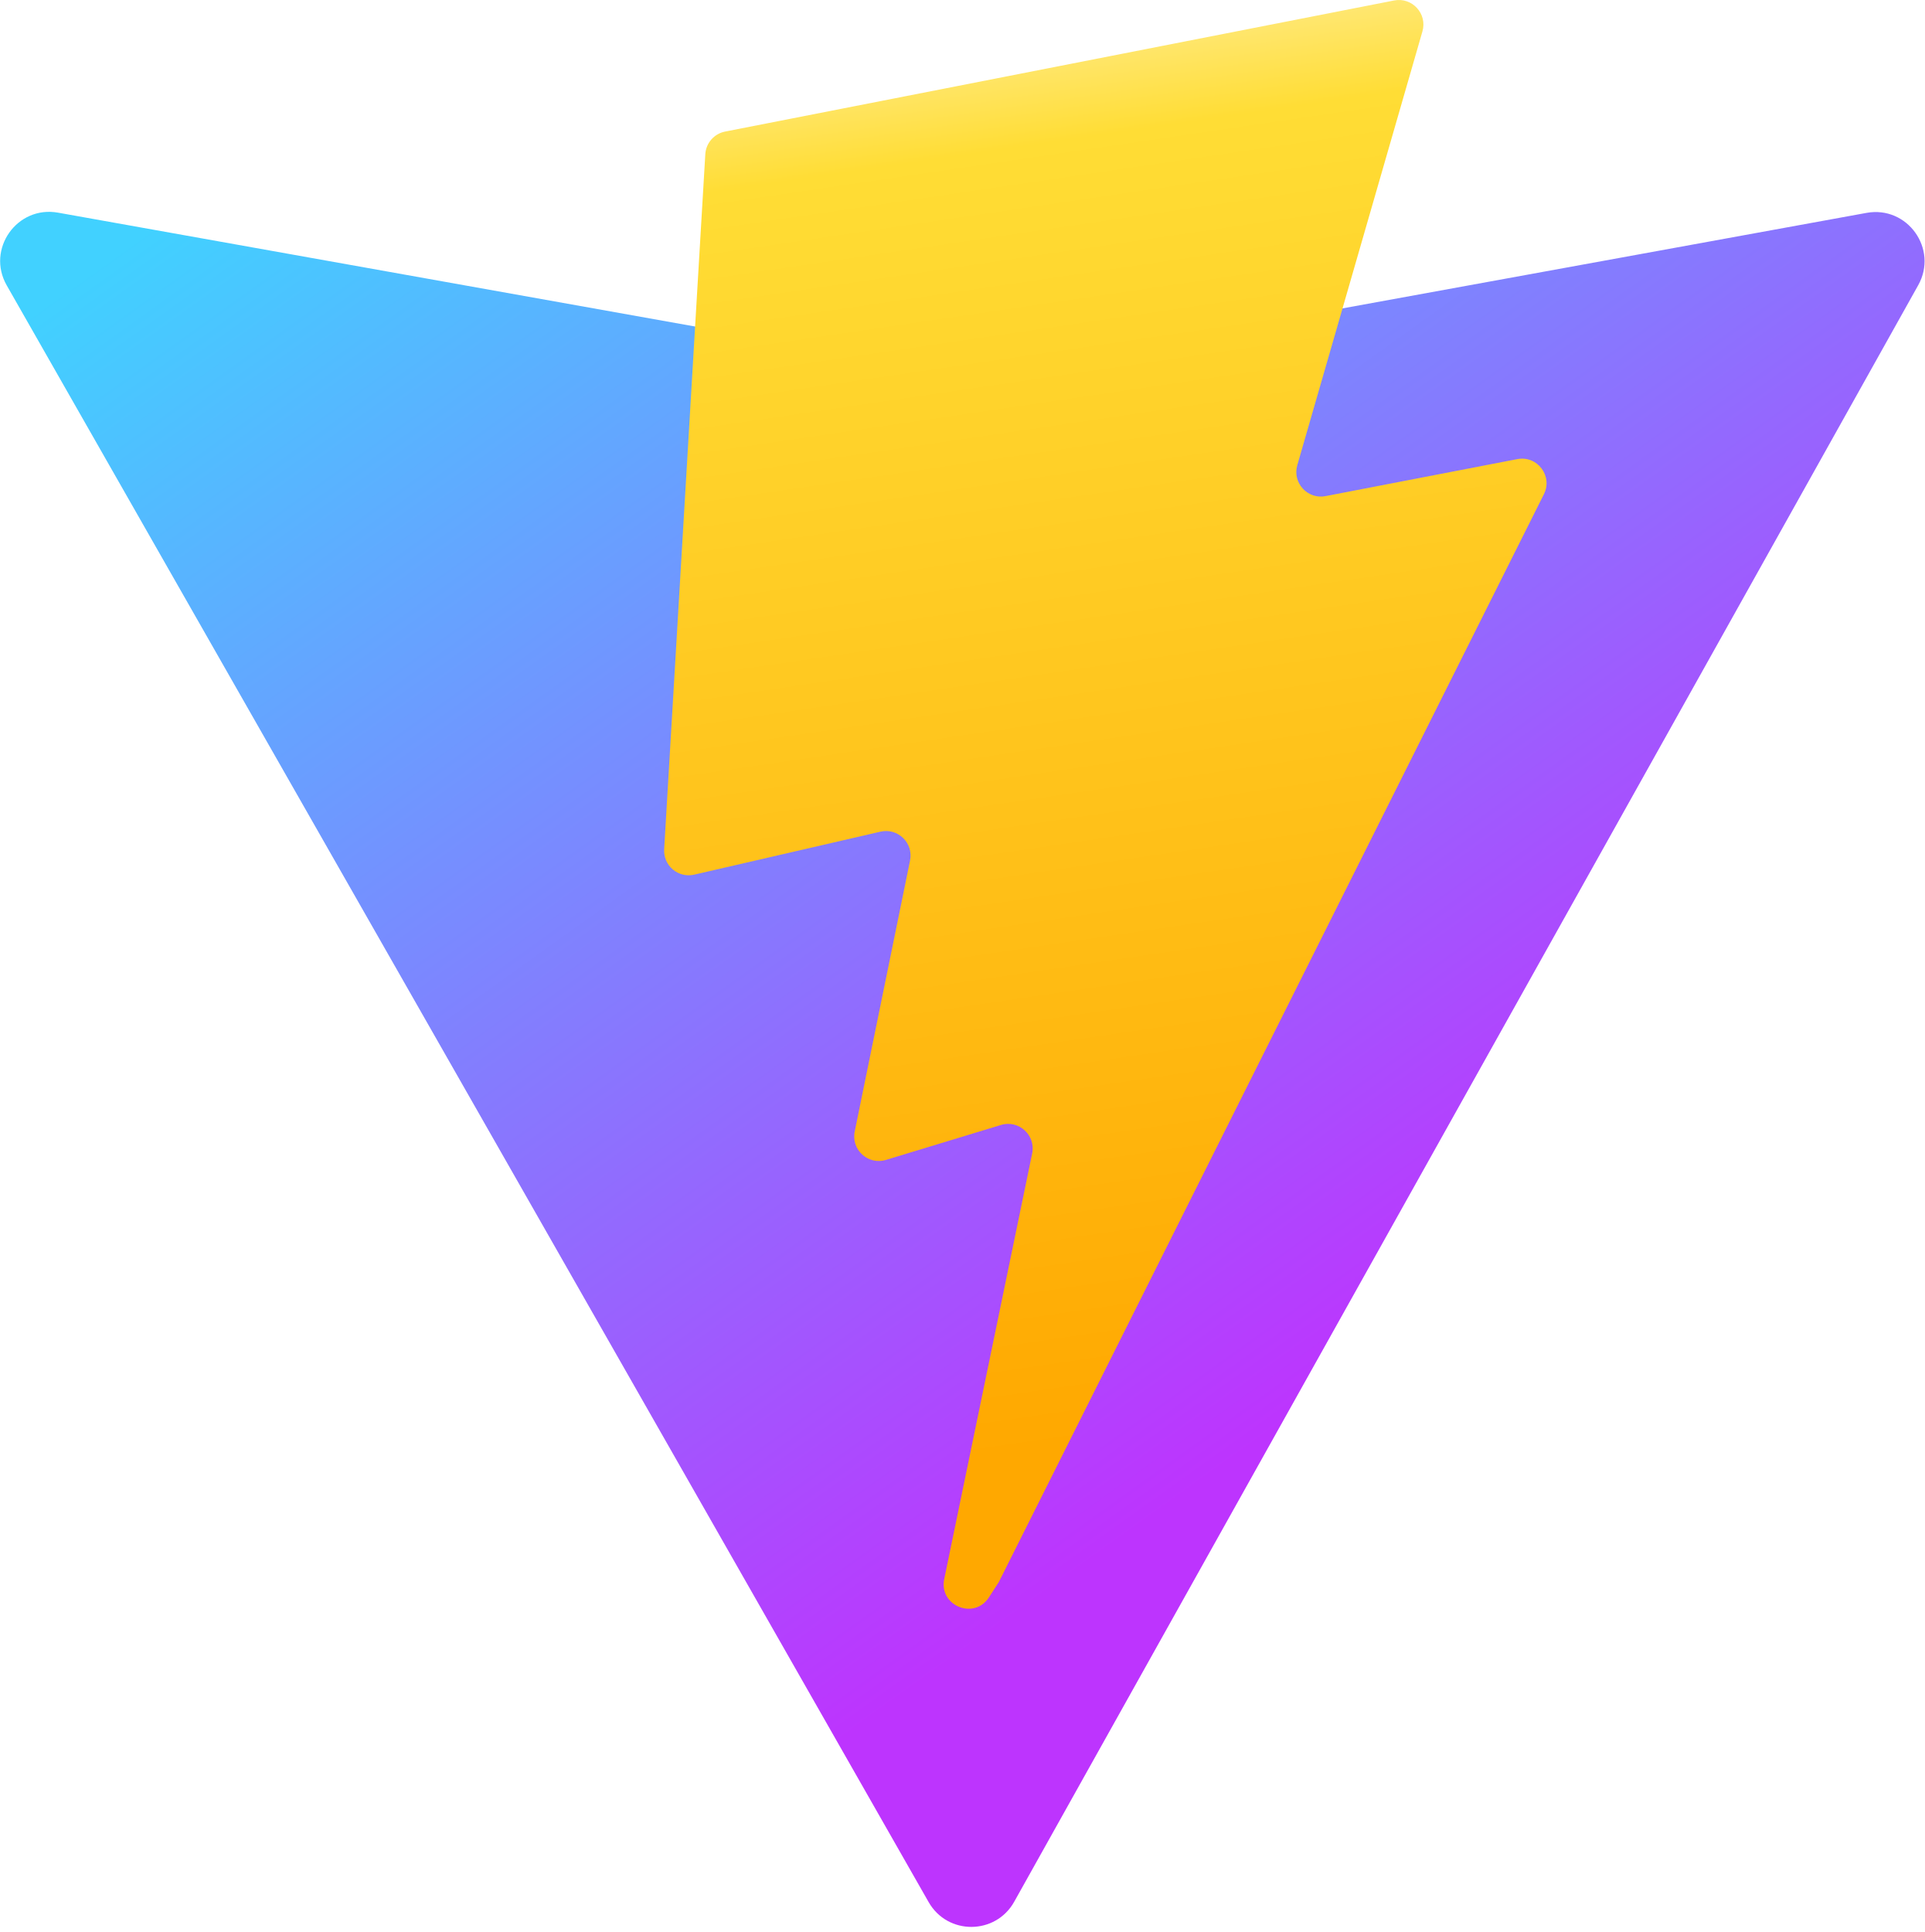
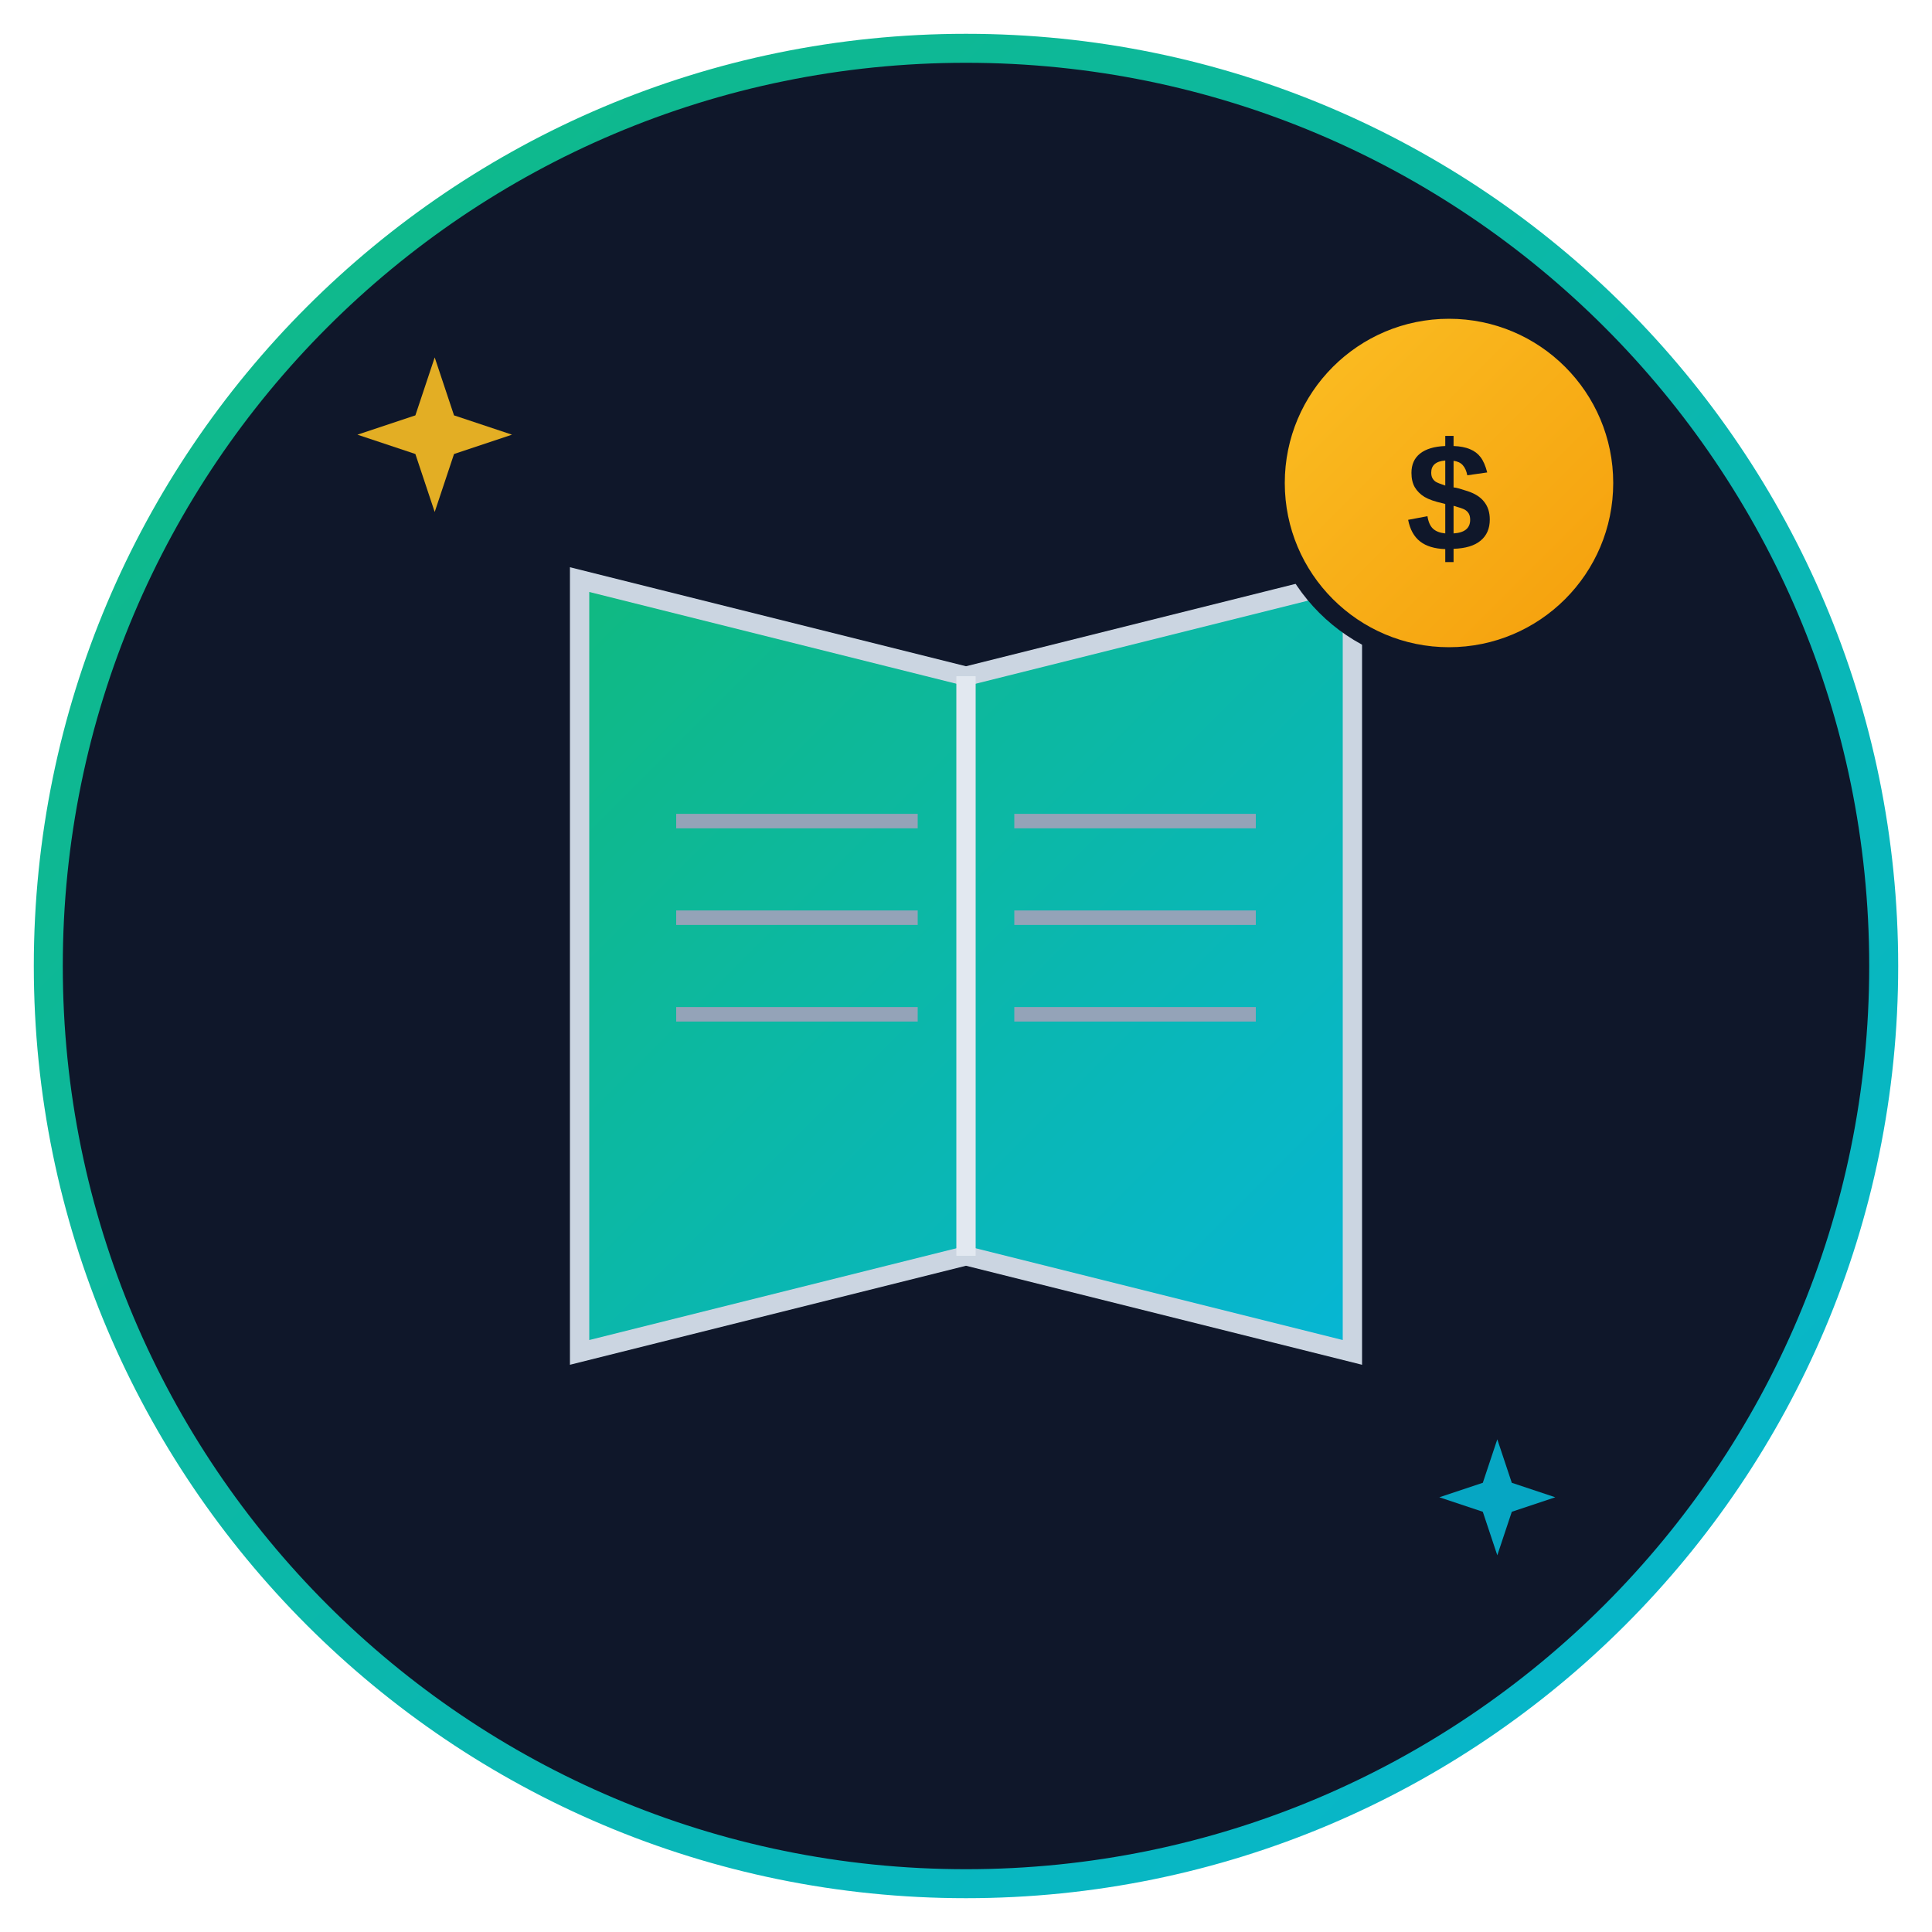
- <svg xmlns="http://www.w3.org/2000/svg" aria-hidden="true" role="img" class="iconify iconify--logos" width="31.88" height="32" preserveAspectRatio="xMidYMid meet" viewBox="0 0 256 257">
+ <svg xmlns="http://www.w3.org/2000/svg" viewBox="0 0 200 200" fill="none">
  <defs>
-     <linearGradient id="IconifyId1813088fe1fbc01fb466" x1="-.828%" x2="57.636%" y1="7.652%" y2="78.411%">
-       <stop offset="0%" stop-color="#41D1FF" />
-       <stop offset="100%" stop-color="#BD34FE" />
+     <linearGradient id="bookGradient" x1="0%" y1="0%" x2="100%" y2="100%">
+       <stop offset="0%" style="stop-color:#10b981;stop-opacity:1" />
+       <stop offset="100%" style="stop-color:#06b6d4;stop-opacity:1" />
    </linearGradient>
-     <linearGradient id="IconifyId1813088fe1fbc01fb467" x1="43.376%" x2="50.316%" y1="2.242%" y2="89.03%">
-       <stop offset="0%" stop-color="#FFEA83" />
-       <stop offset="8.333%" stop-color="#FFDD35" />
-       <stop offset="100%" stop-color="#FFA800" />
+     <linearGradient id="accentGradient" x1="0%" y1="0%" x2="100%" y2="100%">
+       <stop offset="0%" style="stop-color:#fbbf24;stop-opacity:1" />
+       <stop offset="100%" style="stop-color:#f59e0b;stop-opacity:1" />
    </linearGradient>
  </defs>
-   <path fill="url(#IconifyId1813088fe1fbc01fb466)" d="M255.153 37.938L134.897 252.976c-2.483 4.44-8.862 4.466-11.382.048L.875 37.958c-2.746-4.814 1.371-10.646 6.827-9.67l120.385 21.517a6.537 6.537 0 0 0 2.322-.004l117.867-21.483c5.438-.991 9.574 4.796 6.877 9.62Z" />
-   <path fill="url(#IconifyId1813088fe1fbc01fb467)" d="M185.432.063L96.44 17.501a3.268 3.268 0 0 0-2.634 3.014l-5.474 92.456a3.268 3.268 0 0 0 3.997 3.378l24.777-5.718c2.318-.535 4.413 1.507 3.936 3.838l-7.361 36.047c-.495 2.426 1.782 4.5 4.151 3.78l15.304-4.649c2.372-.72 4.652 1.36 4.15 3.788l-11.698 56.621c-.732 3.542 3.979 5.473 5.943 2.437l1.313-2.028l72.516-144.72c1.215-2.423-.88-5.186-3.54-4.672l-25.505 4.922c-2.396.462-4.435-1.77-3.759-4.114l16.646-57.705c.677-2.35-1.37-4.583-3.769-4.113Z" />
+   <circle cx="100" cy="100" r="95" fill="#0f172a" stroke="url(#bookGradient)" stroke-width="3" />
+   <path d="M60 60 L60 140 L100 130 L140 140 L140 60 L100 70 Z" fill="url(#bookGradient)" stroke="#cbd5e1" stroke-width="2" />
+   <line x1="100" y1="70" x2="100" y2="130" stroke="#e2e8f0" stroke-width="2" />
+   <line x1="70" y1="85" x2="95" y2="85" stroke="#94a3b8" stroke-width="1.5" />
+   <line x1="70" y1="95" x2="95" y2="95" stroke="#94a3b8" stroke-width="1.5" />
+   <line x1="70" y1="105" x2="95" y2="105" stroke="#94a3b8" stroke-width="1.5" />
+   <line x1="105" y1="85" x2="130" y2="85" stroke="#94a3b8" stroke-width="1.5" />
+   <line x1="105" y1="95" x2="130" y2="95" stroke="#94a3b8" stroke-width="1.5" />
+   <line x1="105" y1="105" x2="130" y2="105" stroke="#94a3b8" stroke-width="1.5" />
+   <circle cx="150" cy="50" r="18" fill="url(#accentGradient)" stroke="#0f172a" stroke-width="2" />
+   <text x="150" y="57" text-anchor="middle" font-family="Arial, sans-serif" font-size="16" font-weight="bold" fill="#0f172a">$</text>
+   <g transform="translate(45, 45)">
+     <path d="M0,-8 L2,-2 L8,0 L2,2 L0,8 L-2,2 L-8,0 L-2,-2 Z" fill="#fbbf24" opacity="0.9" />
+   </g>
+   <g transform="translate(155, 155)">
+     <path d="M0,-6 L1.5,-1.5 L6,0 L1.5,1.5 L0,6 L-1.5,1.5 L-6,0 L-1.5,-1.5 Z" fill="#06b6d4" opacity="0.9" />
+   </g>
</svg>
